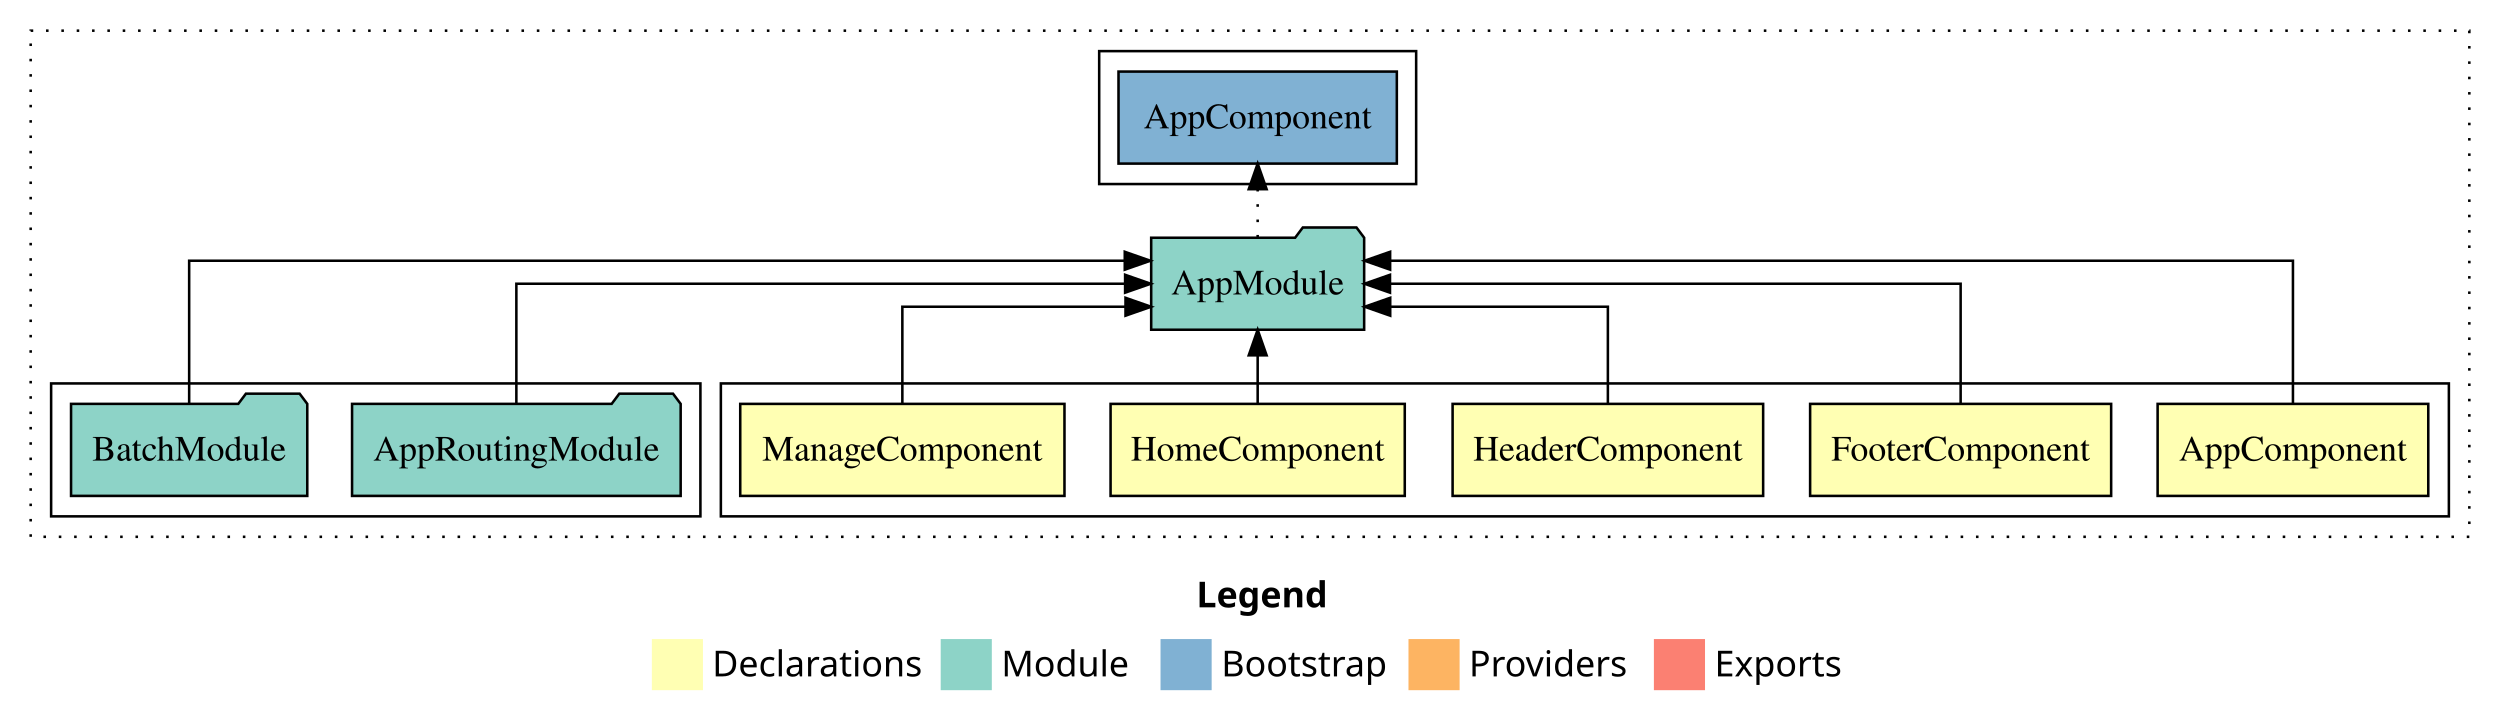
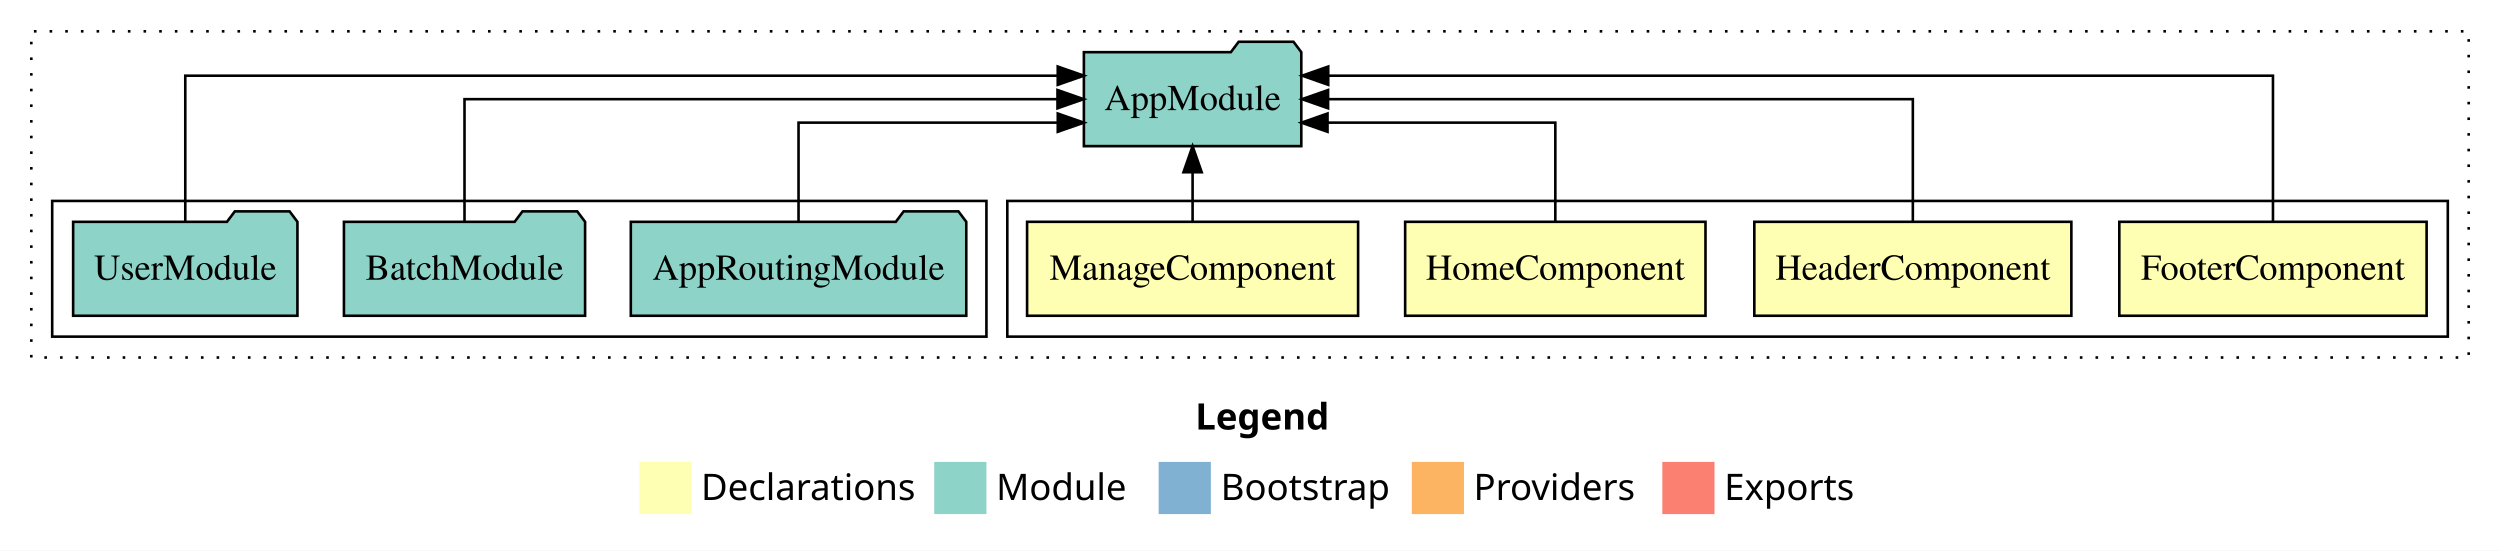
- <svg xmlns="http://www.w3.org/2000/svg" width="978pt" height="284pt" viewBox="0.00 0.00 978.00 284.00">
-   <g id="graph0" class="graph" transform="scale(1 1) rotate(0) translate(4 280)">
-     <polygon fill="#ffffff" stroke="transparent" points="-4,4 -4,-280 974,-280 974,4 -4,4" />
-     <text text-anchor="start" x="464.009" y="-42.4" font-family="sans-serif" font-weight="bold" font-size="14.00" fill="#000000">Legend</text>
-     <polygon fill="#ffffb3" stroke="transparent" points="251,-10 251,-30 271,-30 271,-10 251,-10" />
-     <text text-anchor="start" x="274.629" y="-15.4" font-family="sans-serif" font-size="14.00" fill="#000000">  Declarations</text>
-     <polygon fill="#8dd3c7" stroke="transparent" points="364,-10 364,-30 384,-30 384,-10 364,-10" />
-     <text text-anchor="start" x="387.725" y="-15.4" font-family="sans-serif" font-size="14.00" fill="#000000">  Module</text>
-     <polygon fill="#80b1d3" stroke="transparent" points="450,-10 450,-30 470,-30 470,-10 450,-10" />
-     <text text-anchor="start" x="473.781" y="-15.4" font-family="sans-serif" font-size="14.00" fill="#000000">  Bootstrap</text>
-     <polygon fill="#fdb462" stroke="transparent" points="547,-10 547,-30 567,-30 567,-10 547,-10" />
-     <text text-anchor="start" x="570.673" y="-15.4" font-family="sans-serif" font-size="14.00" fill="#000000">  Providers</text>
-     <polygon fill="#fb8072" stroke="transparent" points="643,-10 643,-30 663,-30 663,-10 643,-10" />
-     <text text-anchor="start" x="666.726" y="-15.4" font-family="sans-serif" font-size="14.00" fill="#000000">  Exports</text>
+ <svg xmlns="http://www.w3.org/2000/svg" width="958pt" height="211pt" viewBox="0.00 0.00 958.00 211.00">
+   <g id="graph0" class="graph" transform="scale(1 1) rotate(0) translate(4 207)">
+     <polygon fill="#ffffff" stroke="transparent" points="-4,4 -4,-207 954,-207 954,4 -4,4" />
+     <text text-anchor="start" x="454.009" y="-42.4" font-family="sans-serif" font-weight="bold" font-size="14.00" fill="#000000">Legend</text>
+     <polygon fill="#ffffb3" stroke="transparent" points="241,-10 241,-30 261,-30 261,-10 241,-10" />
+     <text text-anchor="start" x="264.629" y="-15.4" font-family="sans-serif" font-size="14.00" fill="#000000">  Declarations</text>
+     <polygon fill="#8dd3c7" stroke="transparent" points="354,-10 354,-30 374,-30 374,-10 354,-10" />
+     <text text-anchor="start" x="377.725" y="-15.4" font-family="sans-serif" font-size="14.00" fill="#000000">  Module</text>
+     <polygon fill="#80b1d3" stroke="transparent" points="440,-10 440,-30 460,-30 460,-10 440,-10" />
+     <text text-anchor="start" x="463.781" y="-15.4" font-family="sans-serif" font-size="14.00" fill="#000000">  Bootstrap</text>
+     <polygon fill="#fdb462" stroke="transparent" points="537,-10 537,-30 557,-30 557,-10 537,-10" />
+     <text text-anchor="start" x="560.673" y="-15.4" font-family="sans-serif" font-size="14.00" fill="#000000">  Providers</text>
+     <polygon fill="#fb8072" stroke="transparent" points="633,-10 633,-30 653,-30 653,-10 633,-10" />
+     <text text-anchor="start" x="656.726" y="-15.4" font-family="sans-serif" font-size="14.00" fill="#000000">  Exports</text>
    <g id="clust1" class="cluster">
-       <polygon fill="none" stroke="#000000" stroke-dasharray="1,5" points="8,-70 8,-268 962,-268 962,-70 8,-70" />
+       <polygon fill="none" stroke="#000000" stroke-dasharray="1,5" points="8,-70 8,-195 942,-195 942,-70 8,-70" />
    </g>
    <g id="clust2" class="cluster">
-       <polygon fill="none" stroke="#000000" points="278,-78 278,-130 954,-130 954,-78 278,-78" />
+       <polygon fill="none" stroke="#000000" points="382,-78 382,-130 934,-130 934,-78 382,-78" />
    </g>
-     <g id="clust8" class="cluster">
-       <polygon fill="none" stroke="#000000" points="16,-78 16,-130 270,-130 270,-78 16,-78" />
-     </g>
-     <g id="clust10" class="cluster">
-       <polygon fill="none" stroke="#000000" points="426,-208 426,-260 550,-260 550,-208 426,-208" />
+     <g id="clust7" class="cluster">
+       <polygon fill="none" stroke="#000000" points="16,-78 16,-130 374,-130 374,-78 16,-78" />
    </g>
    <g id="node1" class="node">
-       <polygon fill="#ffffb3" stroke="#000000" points="945.94,-122 840.06,-122 840.06,-86 945.94,-86 945.94,-122" />
-       <text text-anchor="middle" x="893" y="-99.8" font-family="Times,serif" font-size="14.00" fill="#000000">AppComponent</text>
+       <polygon fill="#ffffb3" stroke="#000000" points="925.881,-122 808.119,-122 808.119,-86 925.881,-86 925.881,-122" />
+       <text text-anchor="middle" x="867" y="-99.8" font-family="Times,serif" font-size="14.00" fill="#000000">FooterComponent</text>
+     </g>
+     <g id="node5" class="node">
+       <polygon fill="#8dd3c7" stroke="#000000" points="494.657,-187 491.657,-191 470.657,-191 467.657,-187 411.343,-187 411.343,-151 494.657,-151 494.657,-187" />
+       <text text-anchor="middle" x="453" y="-164.8" font-family="Times,serif" font-size="14.00" fill="#000000">AppModule</text>
+     </g>
+     <g id="edge1" class="edge">
+       <path fill="none" stroke="#000000" d="M867,-122.292C867,-144.206 867,-178 867,-178 867,-178 504.975,-178 504.975,-178" />
+       <polygon fill="#000000" stroke="#000000" points="504.975,-174.5 494.975,-178 504.975,-181.5 504.975,-174.5" />
+     </g>
+     <g id="node2" class="node">
+       <polygon fill="#ffffb3" stroke="#000000" points="789.744,-122 668.256,-122 668.256,-86 789.744,-86 789.744,-122" />
+       <text text-anchor="middle" x="729" y="-99.8" font-family="Times,serif" font-size="14.00" fill="#000000">HeaderComponent</text>
+     </g>
+     <g id="edge2" class="edge">
+       <path fill="none" stroke="#000000" d="M729,-122.106C729,-141.339 729,-169 729,-169 729,-169 504.918,-169 504.918,-169" />
+       <polygon fill="#000000" stroke="#000000" points="504.918,-165.5 494.918,-169 504.918,-172.5 504.918,-165.5" />
+     </g>
+     <g id="node3" class="node">
+       <polygon fill="#ffffb3" stroke="#000000" points="649.545,-122 534.455,-122 534.455,-86 649.545,-86 649.545,-122" />
+       <text text-anchor="middle" x="592" y="-99.8" font-family="Times,serif" font-size="14.00" fill="#000000">HomeComponent</text>
+     </g>
+     <g id="edge3" class="edge">
+       <path fill="none" stroke="#000000" d="M592,-122.027C592,-138.398 592,-160 592,-160 592,-160 504.705,-160 504.705,-160" />
+       <polygon fill="#000000" stroke="#000000" points="504.705,-156.5 494.705,-160 504.704,-163.5 504.705,-156.5" />
+     </g>
+     <g id="node4" class="node">
+       <polygon fill="#ffffb3" stroke="#000000" points="516.422,-122 389.579,-122 389.579,-86 516.422,-86 516.422,-122" />
+       <text text-anchor="middle" x="453" y="-99.8" font-family="Times,serif" font-size="14.00" fill="#000000">ManageComponent</text>
+     </g>
+     <g id="edge4" class="edge">
+       <path fill="none" stroke="#000000" d="M453,-122.106C453,-122.106 453,-140.991 453,-140.991" />
+       <polygon fill="#000000" stroke="#000000" points="449.5,-140.991 453,-150.991 456.5,-140.991 449.5,-140.991" />
    </g>
    <g id="node6" class="node">
-       <polygon fill="#8dd3c7" stroke="#000000" points="529.657,-187 526.657,-191 505.657,-191 502.657,-187 446.343,-187 446.343,-151 529.657,-151 529.657,-187" />
-       <text text-anchor="middle" x="488" y="-164.8" font-family="Times,serif" font-size="14.00" fill="#000000">AppModule</text>
-     </g>
-     <g id="edge1" class="edge">
-       <path fill="none" stroke="#000000" d="M893,-122.292C893,-144.206 893,-178 893,-178 893,-178 539.817,-178 539.817,-178" />
-       <polygon fill="#000000" stroke="#000000" points="539.817,-174.5 529.817,-178 539.817,-181.5 539.817,-174.5" />
-     </g>
-     <g id="node2" class="node">
-       <polygon fill="#ffffb3" stroke="#000000" points="821.881,-122 704.119,-122 704.119,-86 821.881,-86 821.881,-122" />
-       <text text-anchor="middle" x="763" y="-99.8" font-family="Times,serif" font-size="14.00" fill="#000000">FooterComponent</text>
-     </g>
-     <g id="edge2" class="edge">
-       <path fill="none" stroke="#000000" d="M763,-122.106C763,-141.339 763,-169 763,-169 763,-169 539.767,-169 539.767,-169" />
-       <polygon fill="#000000" stroke="#000000" points="539.767,-165.5 529.767,-169 539.766,-172.5 539.767,-165.5" />
-     </g>
-     <g id="node3" class="node">
-       <polygon fill="#ffffb3" stroke="#000000" points="685.744,-122 564.256,-122 564.256,-86 685.744,-86 685.744,-122" />
-       <text text-anchor="middle" x="625" y="-99.8" font-family="Times,serif" font-size="14.00" fill="#000000">HeaderComponent</text>
-     </g>
-     <g id="edge3" class="edge">
-       <path fill="none" stroke="#000000" d="M625,-122.027C625,-138.398 625,-160 625,-160 625,-160 539.849,-160 539.849,-160" />
-       <polygon fill="#000000" stroke="#000000" points="539.849,-156.5 529.849,-160 539.849,-163.5 539.849,-156.5" />
-     </g>
-     <g id="node4" class="node">
-       <polygon fill="#ffffb3" stroke="#000000" points="545.545,-122 430.455,-122 430.455,-86 545.545,-86 545.545,-122" />
-       <text text-anchor="middle" x="488" y="-99.8" font-family="Times,serif" font-size="14.00" fill="#000000">HomeComponent</text>
-     </g>
-     <g id="edge4" class="edge">
-       <path fill="none" stroke="#000000" d="M488,-122.106C488,-122.106 488,-140.991 488,-140.991" />
-       <polygon fill="#000000" stroke="#000000" points="484.5,-140.991 488,-150.991 491.5,-140.991 484.5,-140.991" />
-     </g>
-     <g id="node5" class="node">
-       <polygon fill="#ffffb3" stroke="#000000" points="412.421,-122 285.579,-122 285.579,-86 412.421,-86 412.421,-122" />
-       <text text-anchor="middle" x="349" y="-99.8" font-family="Times,serif" font-size="14.00" fill="#000000">ManageComponent</text>
+       <polygon fill="#8dd3c7" stroke="#000000" points="366.274,-122 363.274,-126 342.274,-126 339.274,-122 237.726,-122 237.726,-86 366.274,-86 366.274,-122" />
+       <text text-anchor="middle" x="302" y="-99.8" font-family="Times,serif" font-size="14.00" fill="#000000">AppRoutingModule</text>
    </g>
    <g id="edge5" class="edge">
-       <path fill="none" stroke="#000000" d="M349,-122.027C349,-138.398 349,-160 349,-160 349,-160 436.295,-160 436.295,-160" />
-       <polygon fill="#000000" stroke="#000000" points="436.296,-163.5 446.295,-160 436.295,-156.5 436.296,-163.5" />
-     </g>
-     <g id="node9" class="node">
-       <polygon fill="#80b1d3" stroke="#000000" points="542.439,-252 433.561,-252 433.561,-216 542.439,-216 542.439,-252" />
-       <text text-anchor="middle" x="488" y="-229.8" font-family="Times,serif" font-size="14.00" fill="#000000">AppComponent </text>
-     </g>
-     <g id="edge8" class="edge">
-       <path fill="none" stroke="#000000" stroke-dasharray="1,5" d="M488,-187.106C488,-187.106 488,-205.991 488,-205.991" />
-       <polygon fill="#000000" stroke="#000000" points="484.5,-205.991 488,-215.991 491.5,-205.991 484.5,-205.991" />
+       <path fill="none" stroke="#000000" d="M302,-122.027C302,-138.398 302,-160 302,-160 302,-160 401.339,-160 401.339,-160" />
+       <polygon fill="#000000" stroke="#000000" points="401.339,-163.5 411.339,-160 401.339,-156.5 401.339,-163.5" />
    </g>
    <g id="node7" class="node">
-       <polygon fill="#8dd3c7" stroke="#000000" points="262.274,-122 259.274,-126 238.274,-126 235.274,-122 133.726,-122 133.726,-86 262.274,-86 262.274,-122" />
-       <text text-anchor="middle" x="198" y="-99.8" font-family="Times,serif" font-size="14.00" fill="#000000">AppRoutingModule</text>
+       <polygon fill="#8dd3c7" stroke="#000000" points="220.206,-122 217.206,-126 196.206,-126 193.206,-122 127.794,-122 127.794,-86 220.206,-86 220.206,-122" />
+       <text text-anchor="middle" x="174" y="-99.8" font-family="Times,serif" font-size="14.00" fill="#000000">BatchModule</text>
    </g>
    <g id="edge6" class="edge">
-       <path fill="none" stroke="#000000" d="M198,-122.106C198,-141.339 198,-169 198,-169 198,-169 436.141,-169 436.141,-169" />
-       <polygon fill="#000000" stroke="#000000" points="436.141,-172.5 446.141,-169 436.141,-165.5 436.141,-172.5" />
+       <path fill="none" stroke="#000000" d="M174,-122.106C174,-141.339 174,-169 174,-169 174,-169 401.231,-169 401.231,-169" />
+       <polygon fill="#000000" stroke="#000000" points="401.231,-172.5 411.231,-169 401.231,-165.5 401.231,-172.5" />
    </g>
    <g id="node8" class="node">
-       <polygon fill="#8dd3c7" stroke="#000000" points="116.206,-122 113.206,-126 92.206,-126 89.206,-122 23.794,-122 23.794,-86 116.206,-86 116.206,-122" />
-       <text text-anchor="middle" x="70" y="-99.8" font-family="Times,serif" font-size="14.00" fill="#000000">BatchModule</text>
+       <polygon fill="#8dd3c7" stroke="#000000" points="109.976,-122 106.976,-126 85.976,-126 82.976,-122 24.024,-122 24.024,-86 109.976,-86 109.976,-122" />
+       <text text-anchor="middle" x="67" y="-99.8" font-family="Times,serif" font-size="14.00" fill="#000000">UserModule</text>
    </g>
    <g id="edge7" class="edge">
-       <path fill="none" stroke="#000000" d="M70,-122.292C70,-144.206 70,-178 70,-178 70,-178 436.007,-178 436.007,-178" />
-       <polygon fill="#000000" stroke="#000000" points="436.007,-181.5 446.007,-178 436.007,-174.5 436.007,-181.5" />
+       <path fill="none" stroke="#000000" d="M67,-122.292C67,-144.206 67,-178 67,-178 67,-178 401.325,-178 401.325,-178" />
+       <polygon fill="#000000" stroke="#000000" points="401.325,-181.5 411.325,-178 401.325,-174.5 401.325,-181.5" />
    </g>
  </g>
</svg>
